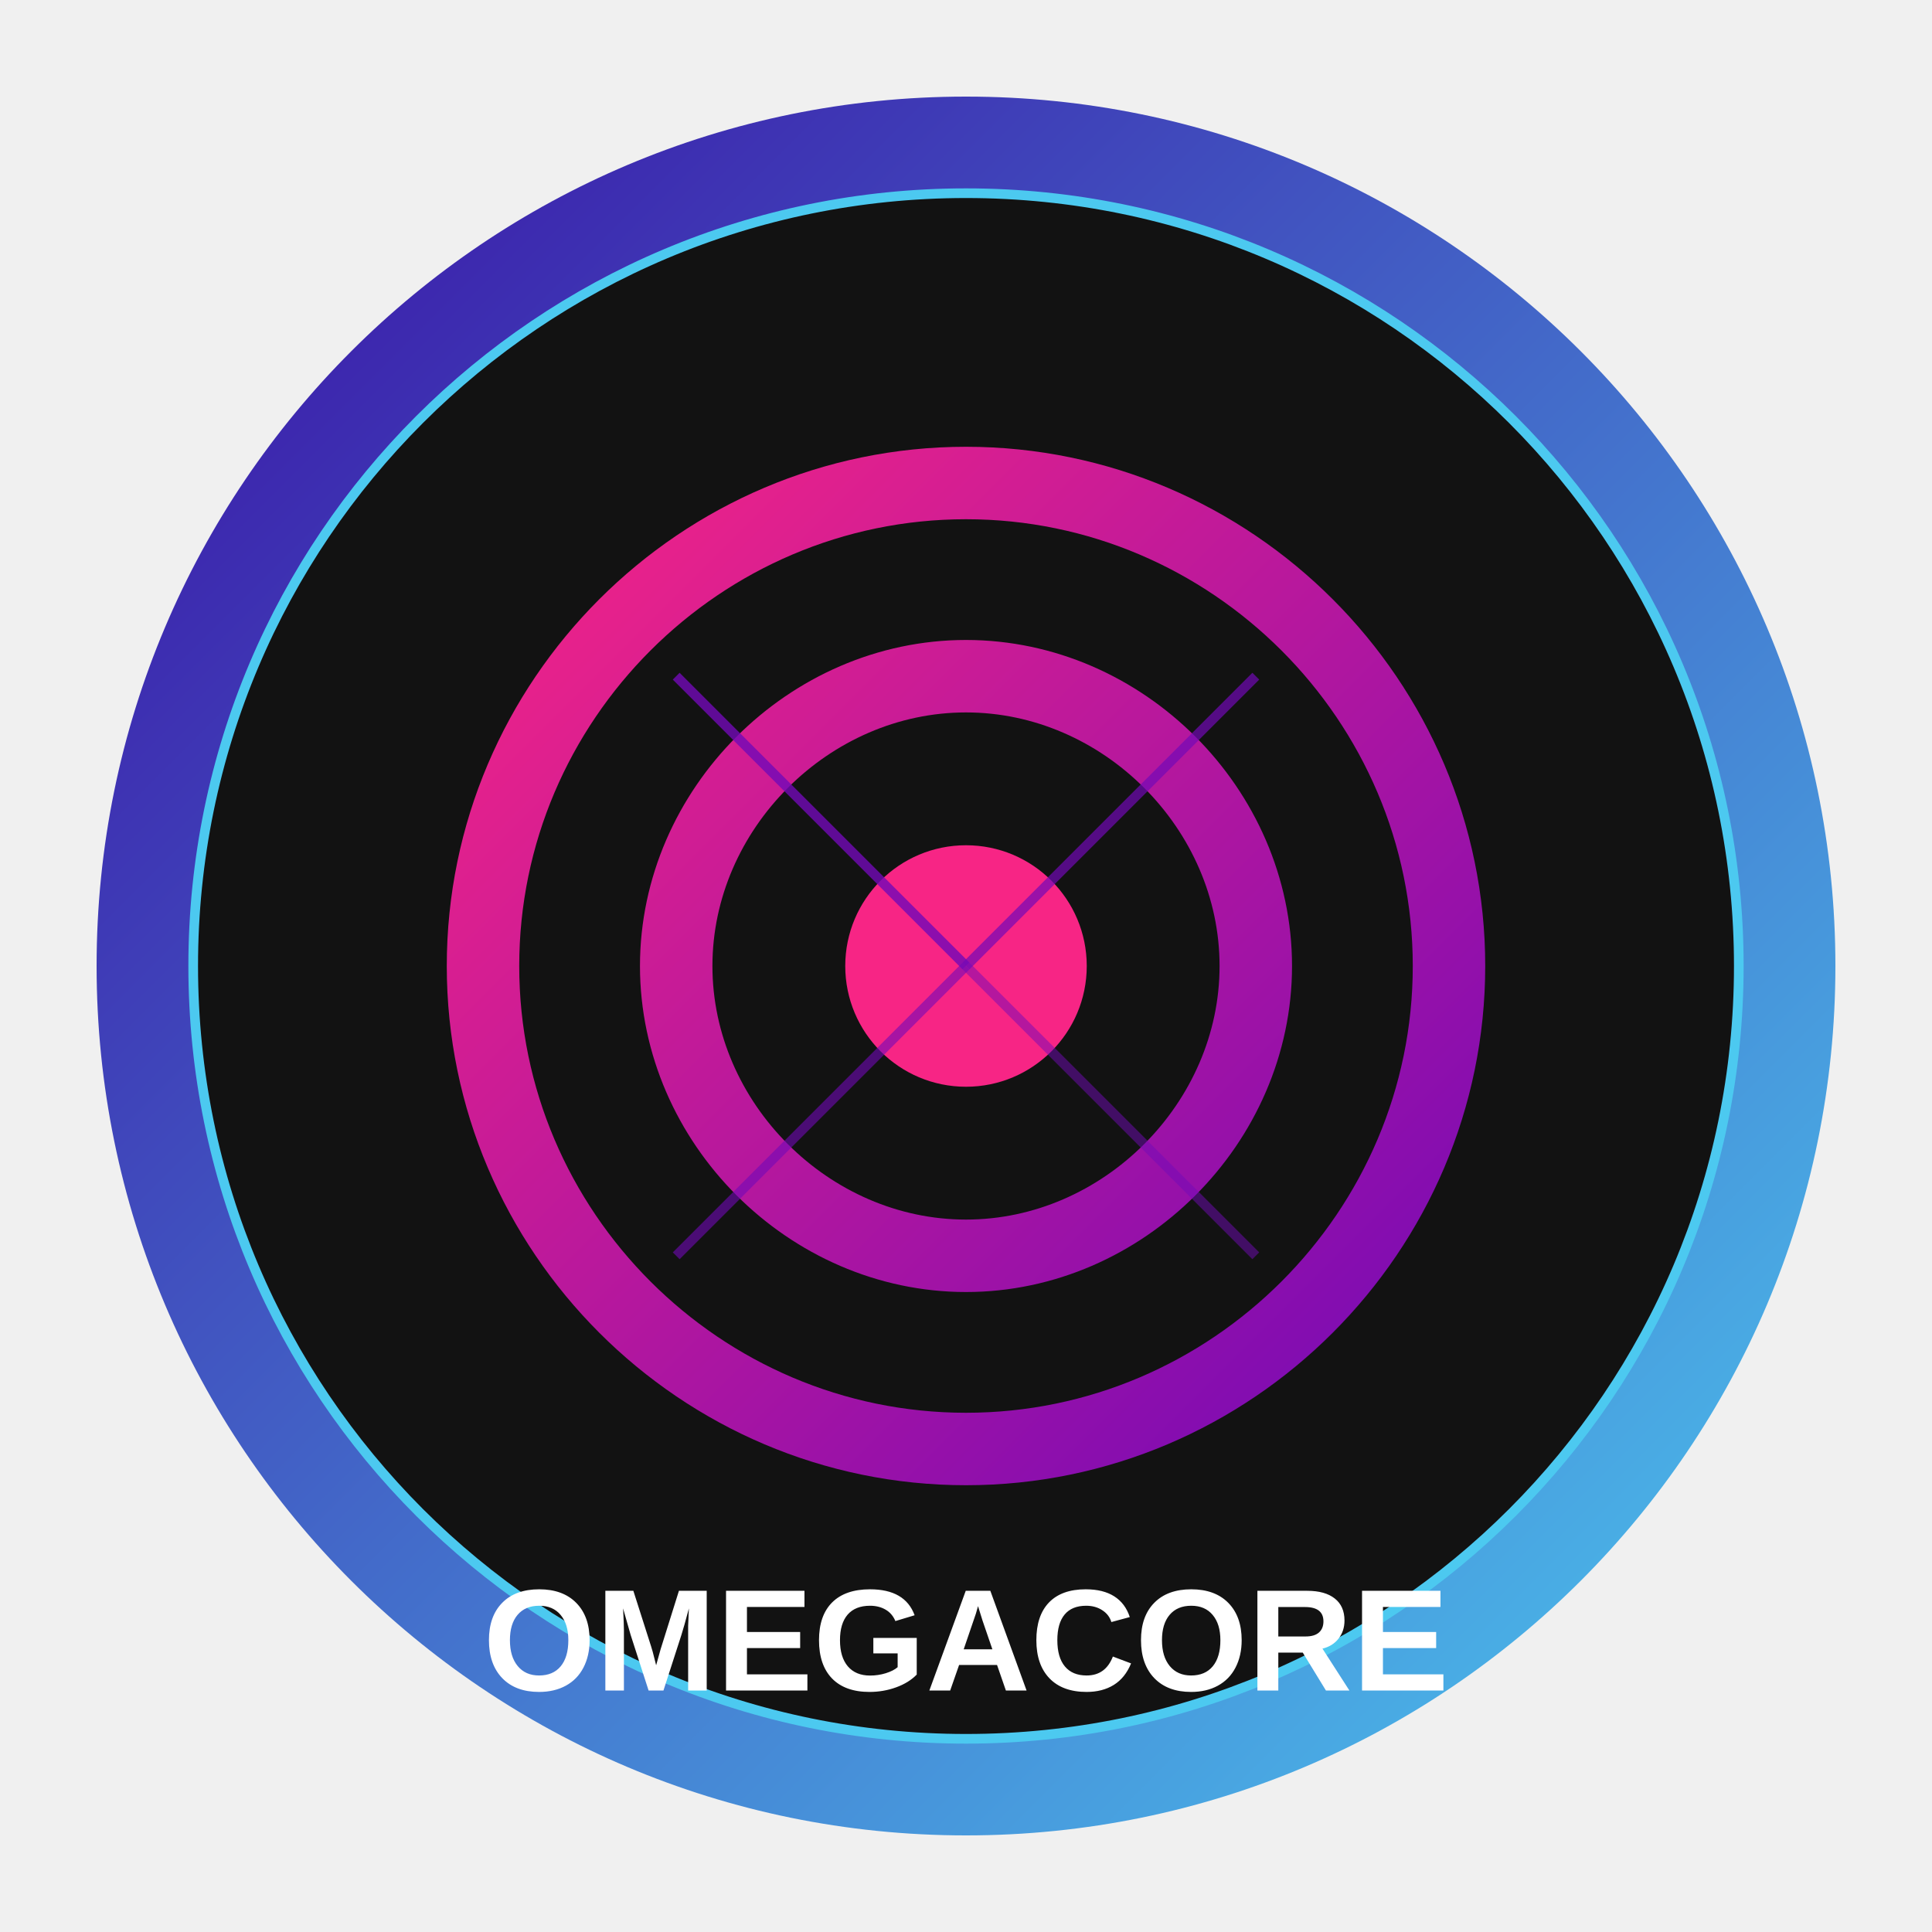
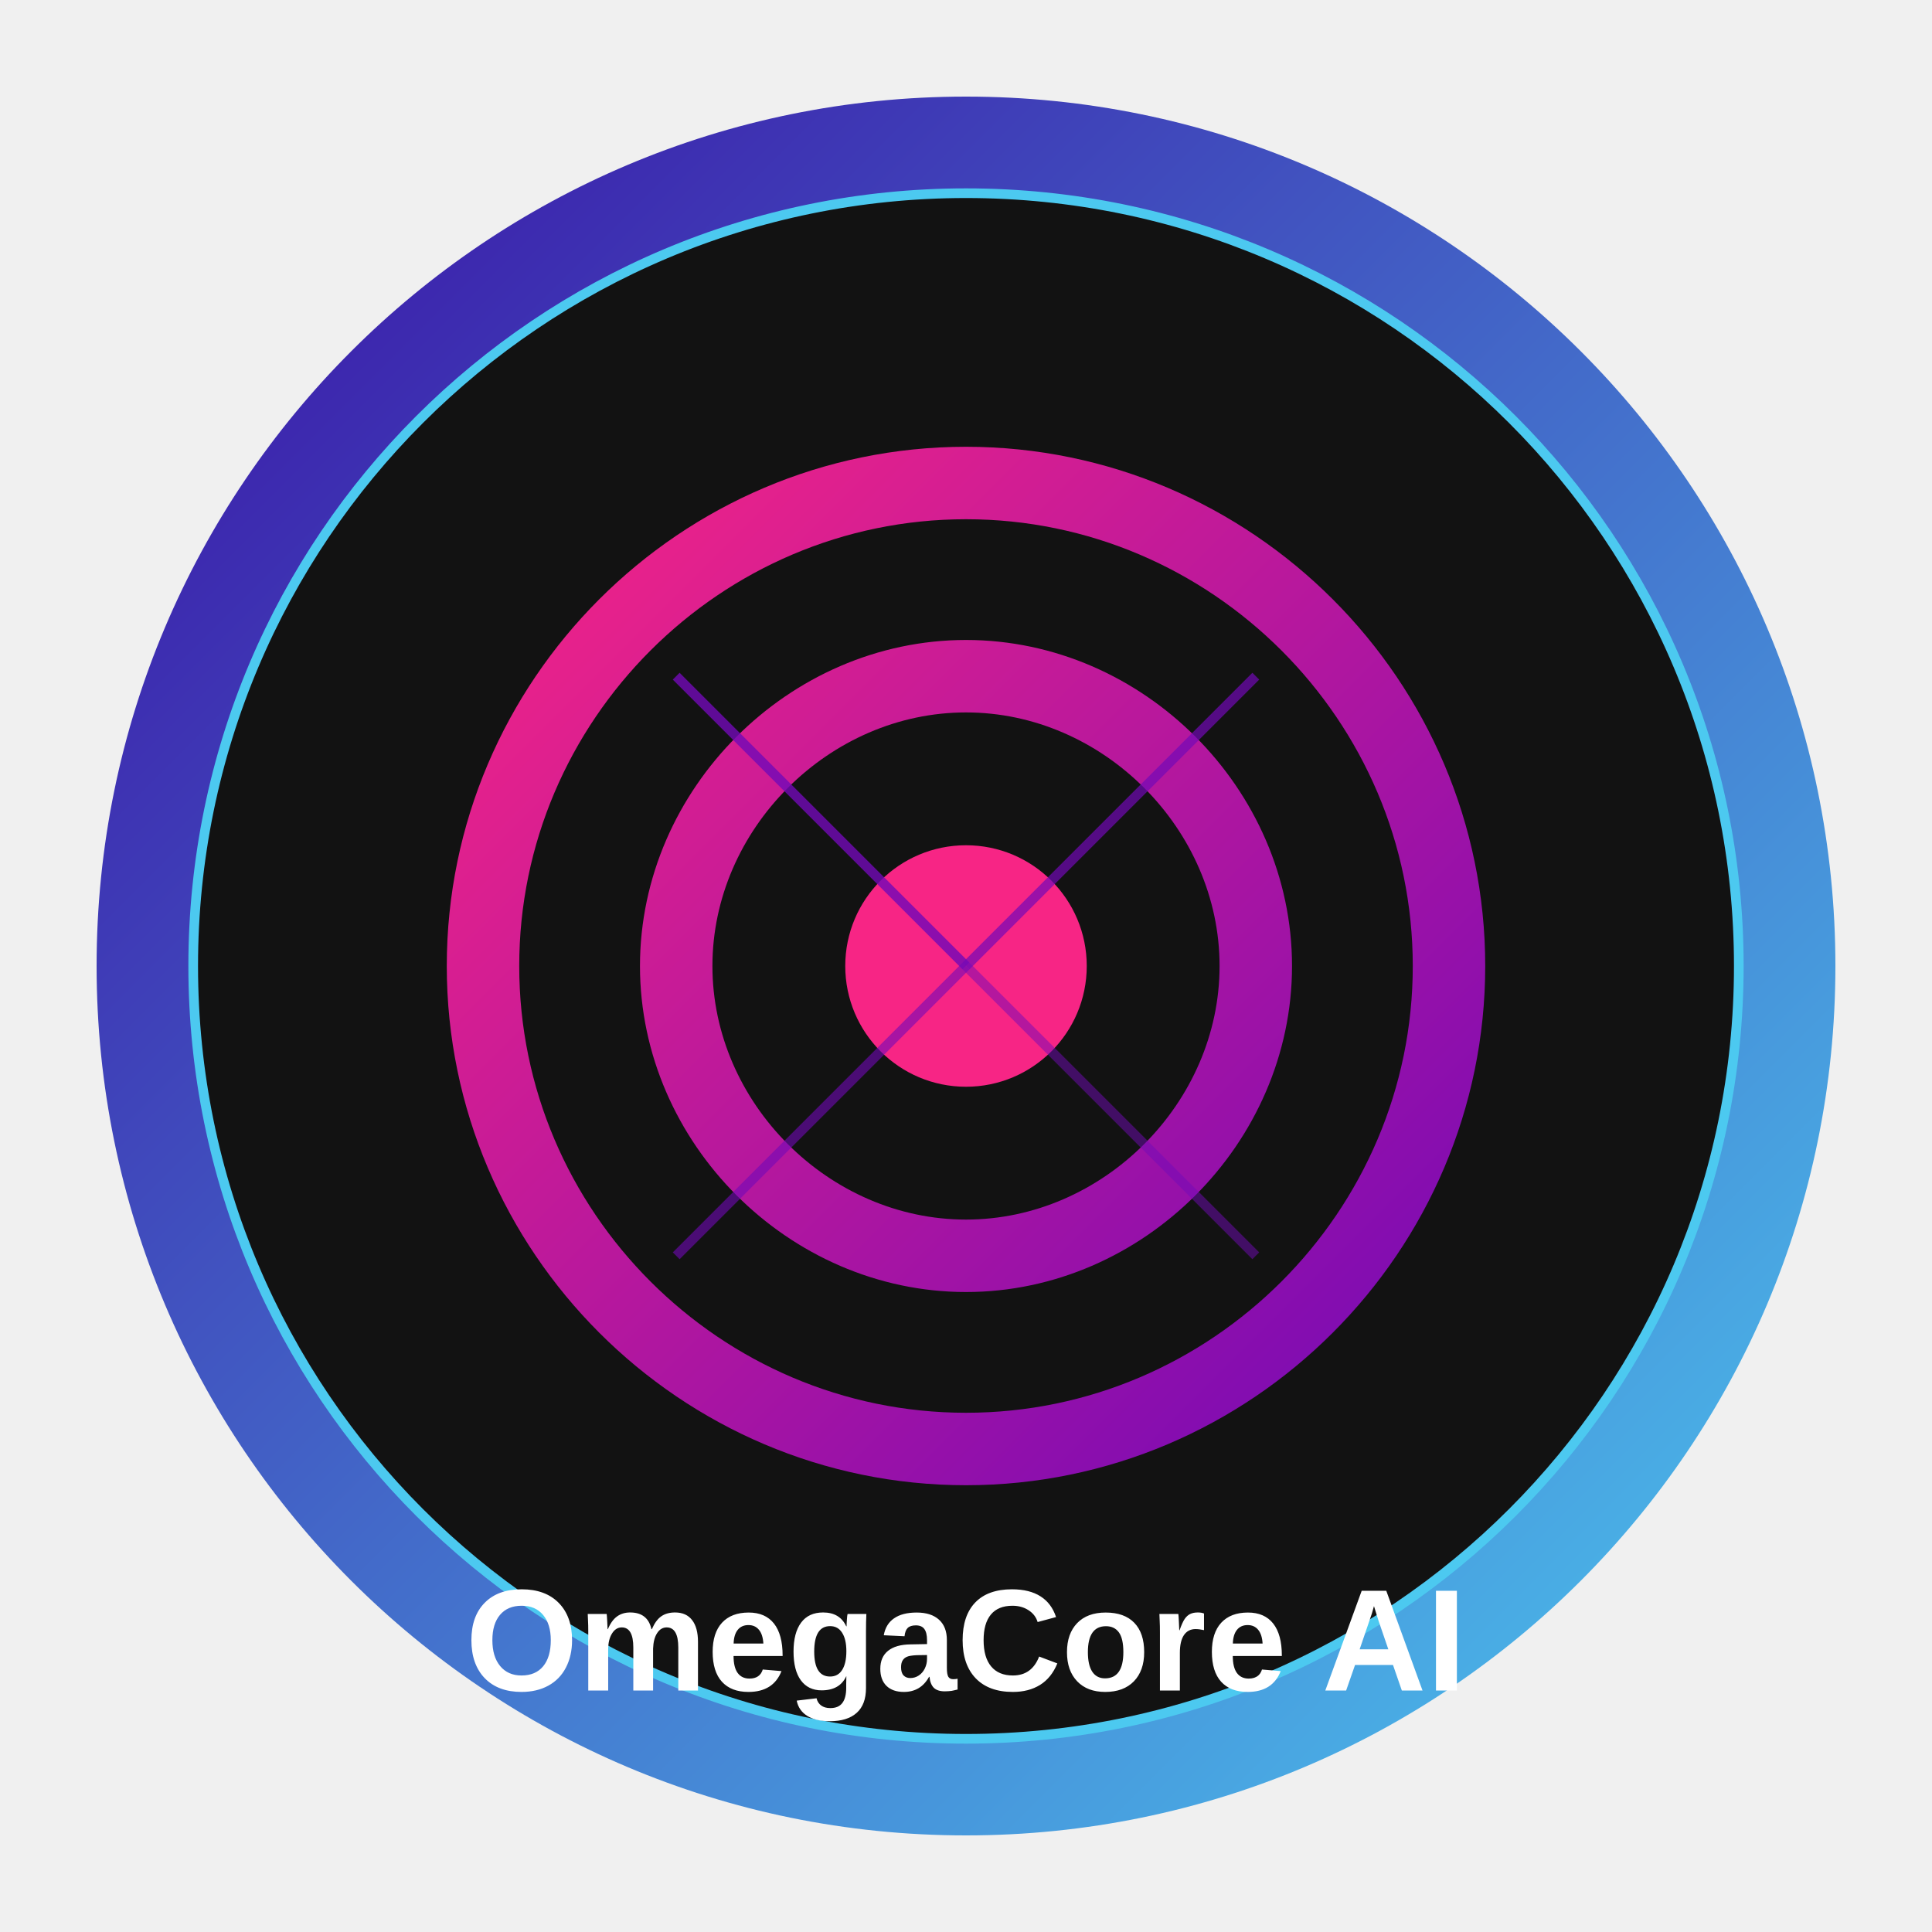
<svg xmlns="http://www.w3.org/2000/svg" viewBox="0 0 400 400">
  <defs>
    <linearGradient id="bg-gradient" x1="0%" y1="0%" x2="100%" y2="100%">
      <stop offset="0%" stop-color="#3a0ca3" />
      <stop offset="100%" stop-color="#4cc9f0" />
    </linearGradient>
    <linearGradient id="text-gradient" x1="0%" y1="0%" x2="100%" y2="100%">
      <stop offset="0%" stop-color="#f72585" />
      <stop offset="100%" stop-color="#7209b7" />
    </linearGradient>
  </defs>
  <circle cx="200" cy="200" r="180" fill="url(#bg-gradient)" />
  <circle cx="200" cy="200" r="160" fill="#121212" stroke="#4cc9f0" stroke-width="2" />
  <path d="M200,100 C255,100 300,145 300,200 C300,255 255,300 200,300 C145,300 100,255 100,200 C100,145 145,100 200,100 Z M200,140 C167.5,140 140,167.5 140,200 C140,232.5 167.5,260 200,260 C232.5,260 260,232.5 260,200 C260,167.5 232.5,140 200,140 Z" fill="none" stroke="url(#text-gradient)" stroke-width="15" stroke-linejoin="round" />
  <circle cx="200" cy="200" r="25" fill="#f72585">
    <animate attributeName="r" values="25;35;25" dur="3s" repeatCount="indefinite" />
    <animate attributeName="opacity" values="1;0.8;1" dur="3s" repeatCount="indefinite" />
  </circle>
  <g stroke="#7209b7" stroke-width="2">
    <line x1="200" y1="200" x2="260" y2="140" opacity="0.7">
      <animate attributeName="opacity" values="0.7;1;0.7" dur="4s" repeatCount="indefinite" />
    </line>
    <line x1="200" y1="200" x2="260" y2="260" opacity="0.5">
      <animate attributeName="opacity" values="0.5;0.8;0.5" dur="3s" repeatCount="indefinite" />
    </line>
    <line x1="200" y1="200" x2="140" y2="260" opacity="0.6">
      <animate attributeName="opacity" values="0.6;0.9;0.6" dur="3.5s" repeatCount="indefinite" />
    </line>
    <line x1="200" y1="200" x2="140" y2="140" opacity="0.8">
      <animate attributeName="opacity" values="0.8;0.5;0.8" dur="4.5s" repeatCount="indefinite" />
    </line>
  </g>
-   <text x="200" y="350" font-family="Arial, sans-serif" font-size="30" font-weight="bold" text-anchor="middle" fill="white">OMEGACORE</text>
+   <text x="200" y="350" font-family="Arial, sans-serif" font-size="30" font-weight="bold" text-anchor="middle" fill="white">OmegaCore AI</text>
</svg>
